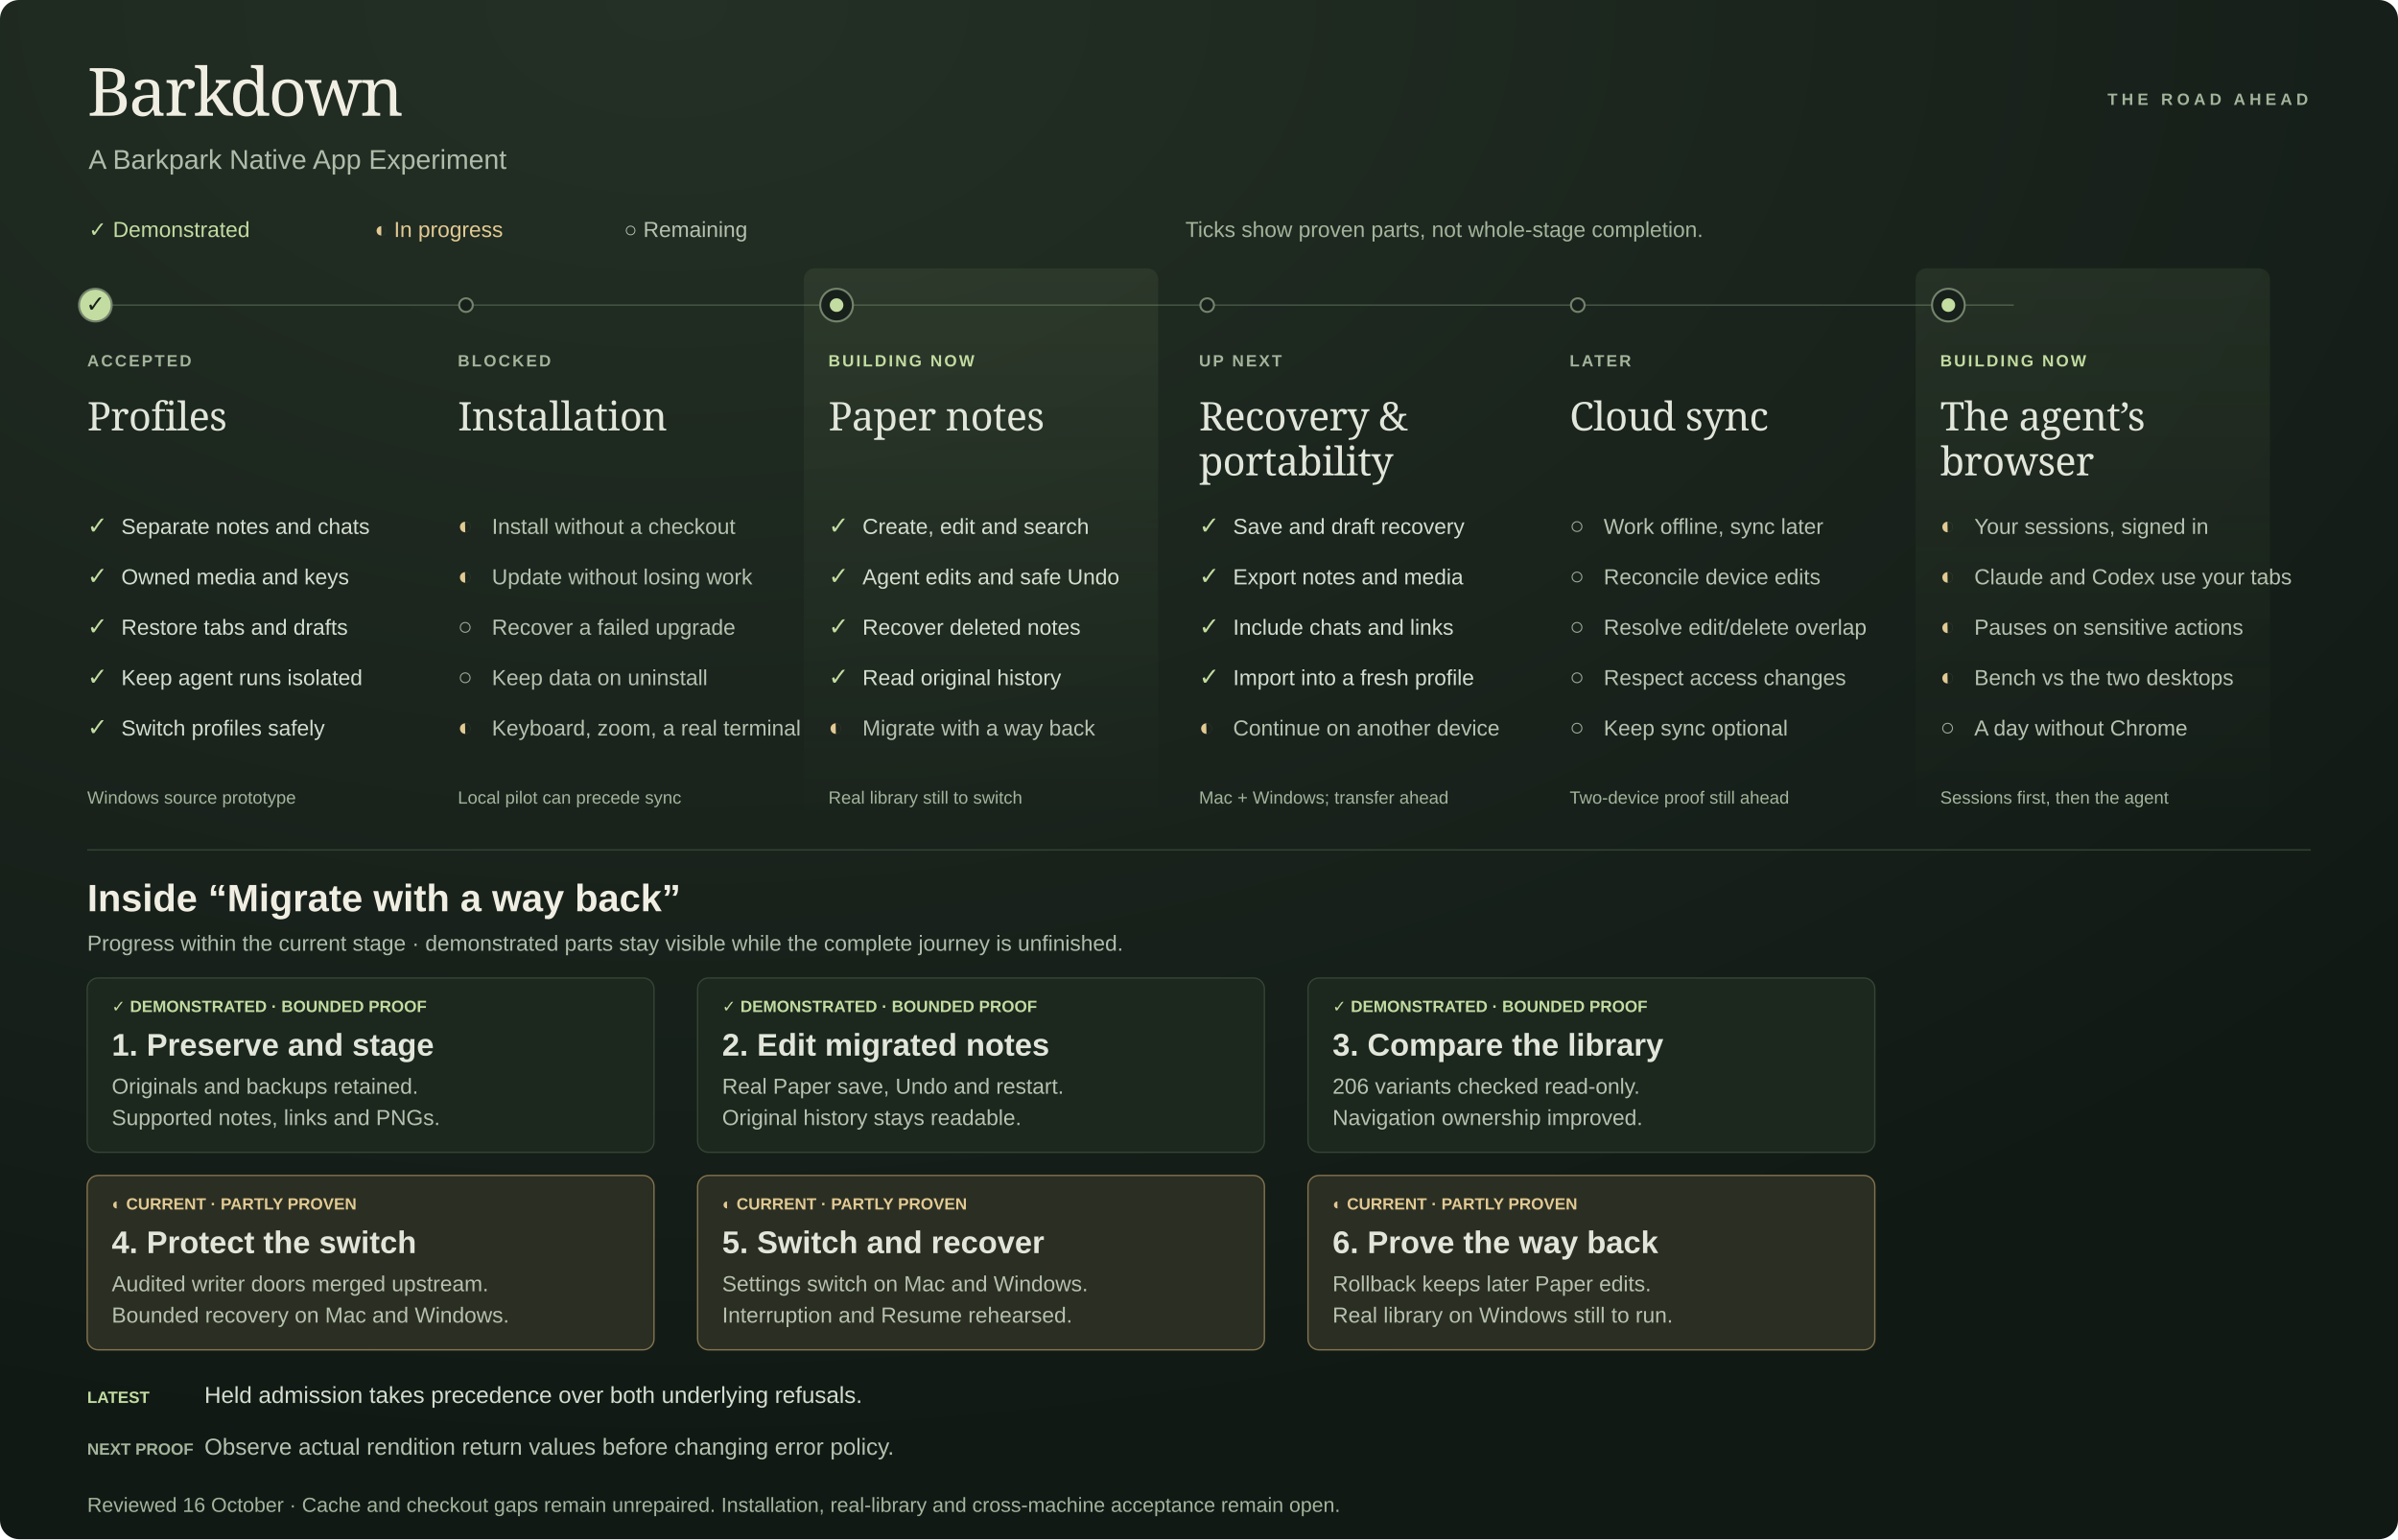
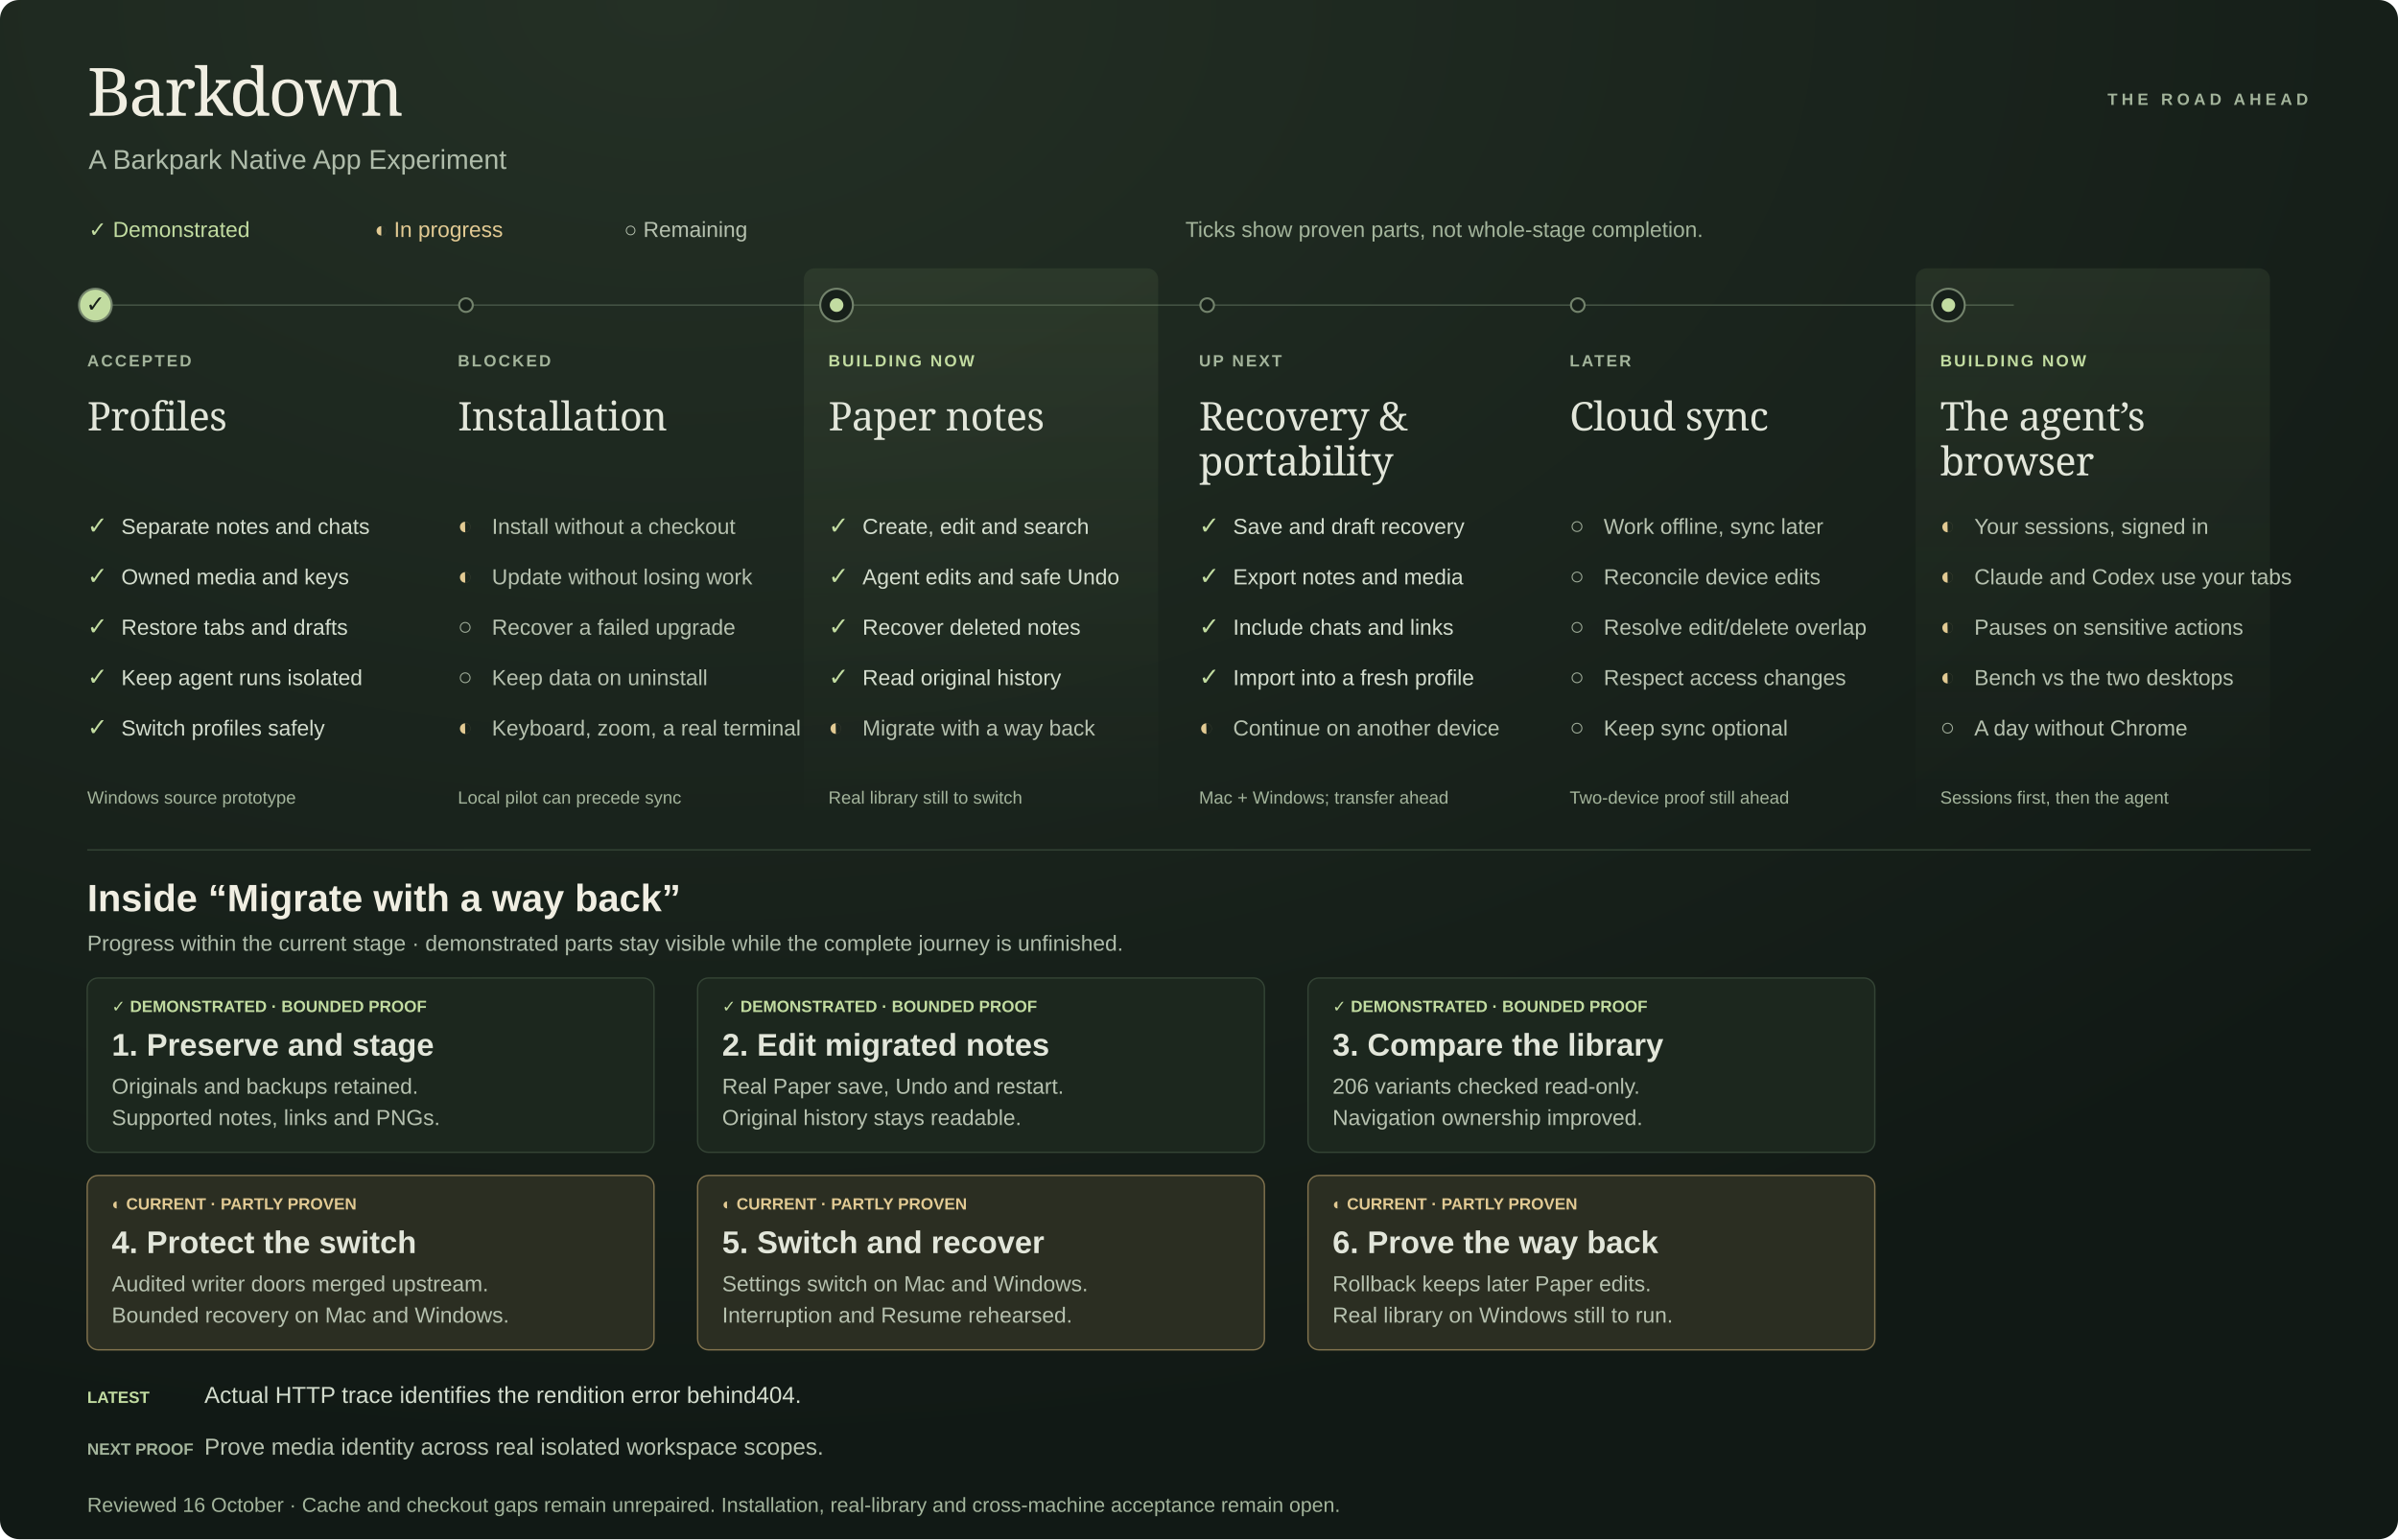
<svg xmlns="http://www.w3.org/2000/svg" width="1760" height="1130" viewBox="0 0 1760 1130" role="img" aria-labelledby="title desc">
  <defs>
    <radialGradient id="background" cx="28%" cy="0%" r="95%">
      <stop stop-color="#243025" />
      <stop offset="1" stop-color="#111915" />
    </radialGradient>
    <linearGradient id="focus" x2="0" y2="1">
      <stop stop-color="#a9c787" stop-opacity=".09" />
      <stop offset="1" stop-color="#a9c787" stop-opacity="0" />
    </linearGradient>
  </defs>
  <g font-family="Segoe UI, Arial, sans-serif">
    <rect width="1760" height="1130" rx="14" fill="url(#background)" />
    <text x="64" y="85" font-family="Georgia, serif" font-size="49" letter-spacing="-1.5" fill="#f0eee2">Barkdown</text>
    <text x="65" y="124" font-size="20" fill="#afbcaa" font-weight="400">A Barkpark Native App Experiment</text>
    <text x="1694" y="77" text-anchor="end" font-size="12" font-weight="600" letter-spacing="3" fill="#a3b49b">THE ROAD AHEAD</text>
    <text x="65" y="174" font-size="16" fill="#c2dca1" font-weight="400">✓  Demonstrated</text>
    <text x="275" y="174" font-size="16" fill="#e2ca93" font-weight="400">◐  In progress</text>
    <text x="458" y="174" font-size="16" fill="#b6c1af" font-weight="400">○  Remaining</text>
    <text x="870" y="174" font-size="16" fill="#a3b49b" font-weight="400">Ticks show proven parts, not whole-stage completion.</text>
    <path d="M70 224H1478" stroke="#475747" stroke-width="1" />
    <g data-phase="P1">
      <circle cx="70" cy="224" r="12" fill="#c2dca1" stroke="#73836c" stroke-width="1.5" />
      <text x="63" y="229" font-size="17" fill="#17201a" font-weight="600">✓</text>
      <text x="64" y="269" font-size="12" letter-spacing="1.5" font-weight="600" fill="#a3b49b">ACCEPTED</text>
      <text x="64" y="316" dy="0" font-family="Georgia, serif" font-size="29" letter-spacing="-.4" fill="#e2e6da">Profiles</text>
      <text x="64" y="392" font-size="18" fill="#c2dca1" font-weight="600">✓</text>
      <text x="89" y="392" font-size="16" fill="#d4ddce" font-weight="400">Separate notes and chats</text>
      <text x="64" y="429" font-size="18" fill="#c2dca1" font-weight="600">✓</text>
      <text x="89" y="429" font-size="16" fill="#d4ddce" font-weight="400">Owned media and keys</text>
      <text x="64" y="466" font-size="18" fill="#c2dca1" font-weight="600">✓</text>
      <text x="89" y="466" font-size="16" fill="#d4ddce" font-weight="400">Restore tabs and drafts</text>
      <text x="64" y="503" font-size="18" fill="#c2dca1" font-weight="600">✓</text>
      <text x="89" y="503" font-size="16" fill="#d4ddce" font-weight="400">Keep agent runs isolated</text>
      <text x="64" y="540" font-size="18" fill="#c2dca1" font-weight="600">✓</text>
      <text x="89" y="540" font-size="16" fill="#d4ddce" font-weight="400">Switch profiles safely</text>
      <text x="64" y="590" font-size="13" fill="#a3b49b" font-weight="400">Windows source prototype</text>
    </g>
    <g data-phase="P5">
      <circle cx="342" cy="224" r="5" fill="#17201a" stroke="#73836c" stroke-width="1.5" />
      <text x="336" y="269" font-size="12" letter-spacing="1.5" font-weight="600" fill="#a3b49b">BLOCKED</text>
      <text x="336" y="316" dy="0" font-family="Georgia, serif" font-size="29" letter-spacing="-.4" fill="#e2e6da">Installation</text>
      <text x="336" y="392" font-size="18" fill="#e2ca93" font-weight="600">◐</text>
      <text x="361" y="392" font-size="16" fill="#b6c1af" font-weight="400">Install without a checkout</text>
      <text x="336" y="429" font-size="18" fill="#e2ca93" font-weight="600">◐</text>
      <text x="361" y="429" font-size="16" fill="#b6c1af" font-weight="400">Update without losing work</text>
      <text x="336" y="466" font-size="18" fill="#9fac99" font-weight="600">○</text>
      <text x="361" y="466" font-size="16" fill="#b6c1af" font-weight="400">Recover a failed upgrade</text>
      <text x="336" y="503" font-size="18" fill="#9fac99" font-weight="600">○</text>
      <text x="361" y="503" font-size="16" fill="#b6c1af" font-weight="400">Keep data on uninstall</text>
      <text x="336" y="540" font-size="18" fill="#e2ca93" font-weight="600">◐</text>
      <text x="361" y="540" font-size="16" fill="#b6c1af" font-weight="400">Keyboard, zoom, a real terminal</text>
      <text x="336" y="590" font-size="13" fill="#a3b49b" font-weight="400">Local pilot can precede sync</text>
    </g>
    <g data-phase="P2">
      <rect x="590" y="197" width="260" height="410" rx="8" fill="url(#focus)" />
      <circle cx="614" cy="224" r="12" fill="#17201a" stroke="#73836c" stroke-width="1.5" />
      <circle cx="614" cy="224" r="5" fill="#c2dca1" />
      <text x="608" y="269" font-size="12" letter-spacing="1.5" font-weight="600" fill="#c2dca1">BUILDING NOW</text>
      <text x="608" y="316" dy="0" font-family="Georgia, serif" font-size="29" letter-spacing="-.4" fill="#e2e6da">Paper notes</text>
      <text x="608" y="392" font-size="18" fill="#c2dca1" font-weight="600">✓</text>
      <text x="633" y="392" font-size="16" fill="#d4ddce" font-weight="400">Create, edit and search</text>
      <text x="608" y="429" font-size="18" fill="#c2dca1" font-weight="600">✓</text>
      <text x="633" y="429" font-size="16" fill="#d4ddce" font-weight="400">Agent edits and safe Undo</text>
      <text x="608" y="466" font-size="18" fill="#c2dca1" font-weight="600">✓</text>
      <text x="633" y="466" font-size="16" fill="#d4ddce" font-weight="400">Recover deleted notes</text>
      <text x="608" y="503" font-size="18" fill="#c2dca1" font-weight="600">✓</text>
      <text x="633" y="503" font-size="16" fill="#d4ddce" font-weight="400">Read original history</text>
      <text x="608" y="540" font-size="18" fill="#e2ca93" font-weight="600">◐</text>
      <text x="633" y="540" font-size="16" fill="#b6c1af" font-weight="400">Migrate with a way back</text>
      <text x="608" y="590" font-size="13" fill="#a3b49b" font-weight="400">Real library still to switch</text>
    </g>
    <g data-phase="P3">
      <circle cx="886" cy="224" r="5" fill="#17201a" stroke="#73836c" stroke-width="1.5" />
      <text x="880" y="269" font-size="12" letter-spacing="1.5" font-weight="600" fill="#a3b49b">UP NEXT</text>
      <text x="880" y="316" dy="0" font-family="Georgia, serif" font-size="29" letter-spacing="-.4" fill="#e2e6da">Recovery &amp;</text>
      <text x="880" y="316" dy="33" font-family="Georgia, serif" font-size="29" letter-spacing="-.4" fill="#e2e6da">portability</text>
      <text x="880" y="392" font-size="18" fill="#c2dca1" font-weight="600">✓</text>
      <text x="905" y="392" font-size="16" fill="#d4ddce" font-weight="400">Save and draft recovery</text>
      <text x="880" y="429" font-size="18" fill="#c2dca1" font-weight="600">✓</text>
      <text x="905" y="429" font-size="16" fill="#d4ddce" font-weight="400">Export notes and media</text>
      <text x="880" y="466" font-size="18" fill="#c2dca1" font-weight="600">✓</text>
      <text x="905" y="466" font-size="16" fill="#d4ddce" font-weight="400">Include chats and links</text>
      <text x="880" y="503" font-size="18" fill="#c2dca1" font-weight="600">✓</text>
      <text x="905" y="503" font-size="16" fill="#d4ddce" font-weight="400">Import into a fresh profile</text>
      <text x="880" y="540" font-size="18" fill="#e2ca93" font-weight="600">◐</text>
      <text x="905" y="540" font-size="16" fill="#b6c1af" font-weight="400">Continue on another device</text>
      <text x="880" y="590" font-size="13" fill="#a3b49b" font-weight="400">Mac + Windows; transfer ahead</text>
    </g>
    <g data-phase="P4">
      <circle cx="1158" cy="224" r="5" fill="#17201a" stroke="#73836c" stroke-width="1.5" />
      <text x="1152" y="269" font-size="12" letter-spacing="1.5" font-weight="600" fill="#a3b49b">LATER</text>
      <text x="1152" y="316" dy="0" font-family="Georgia, serif" font-size="29" letter-spacing="-.4" fill="#e2e6da">Cloud sync</text>
      <text x="1152" y="392" font-size="18" fill="#9fac99" font-weight="600">○</text>
      <text x="1177" y="392" font-size="16" fill="#b6c1af" font-weight="400">Work offline, sync later</text>
      <text x="1152" y="429" font-size="18" fill="#9fac99" font-weight="600">○</text>
      <text x="1177" y="429" font-size="16" fill="#b6c1af" font-weight="400">Reconcile device edits</text>
      <text x="1152" y="466" font-size="18" fill="#9fac99" font-weight="600">○</text>
      <text x="1177" y="466" font-size="16" fill="#b6c1af" font-weight="400">Resolve edit/delete overlap</text>
      <text x="1152" y="503" font-size="18" fill="#9fac99" font-weight="600">○</text>
      <text x="1177" y="503" font-size="16" fill="#b6c1af" font-weight="400">Respect access changes</text>
      <text x="1152" y="540" font-size="18" fill="#9fac99" font-weight="600">○</text>
      <text x="1177" y="540" font-size="16" fill="#b6c1af" font-weight="400">Keep sync optional</text>
      <text x="1152" y="590" font-size="13" fill="#a3b49b" font-weight="400">Two-device proof still ahead</text>
    </g>
    <g data-phase="P6">
      <rect x="1406" y="197" width="260" height="410" rx="8" fill="url(#focus)" />
      <circle cx="1430" cy="224" r="12" fill="#17201a" stroke="#73836c" stroke-width="1.5" />
      <circle cx="1430" cy="224" r="5" fill="#c2dca1" />
      <text x="1424" y="269" font-size="12" letter-spacing="1.5" font-weight="600" fill="#c2dca1">BUILDING NOW</text>
      <text x="1424" y="316" dy="0" font-family="Georgia, serif" font-size="29" letter-spacing="-.4" fill="#e2e6da">The agent’s</text>
      <text x="1424" y="316" dy="33" font-family="Georgia, serif" font-size="29" letter-spacing="-.4" fill="#e2e6da">browser</text>
      <text x="1424" y="392" font-size="18" fill="#e2ca93" font-weight="600">◐</text>
      <text x="1449" y="392" font-size="16" fill="#b6c1af" font-weight="400">Your sessions, signed in</text>
      <text x="1424" y="429" font-size="18" fill="#e2ca93" font-weight="600">◐</text>
      <text x="1449" y="429" font-size="16" fill="#b6c1af" font-weight="400">Claude and Codex use your tabs</text>
      <text x="1424" y="466" font-size="18" fill="#e2ca93" font-weight="600">◐</text>
      <text x="1449" y="466" font-size="16" fill="#b6c1af" font-weight="400">Pauses on sensitive actions</text>
      <text x="1424" y="503" font-size="18" fill="#e2ca93" font-weight="600">◐</text>
      <text x="1449" y="503" font-size="16" fill="#b6c1af" font-weight="400">Bench vs the two desktops</text>
      <text x="1424" y="540" font-size="18" fill="#9fac99" font-weight="600">○</text>
      <text x="1449" y="540" font-size="16" fill="#b6c1af" font-weight="400">A day without Chrome</text>
      <text x="1424" y="590" font-size="13" fill="#a3b49b" font-weight="400">Sessions first, then the agent</text>
    </g>
    <path d="M64 624H1696" stroke="#344435" />
    <text x="64" y="669" font-size="28" fill="#f0eee2" font-weight="600">Inside “Migrate with a way back”</text>
    <text x="64" y="698" font-size="16" fill="#afbcaa" font-weight="400">Progress within the current stage · demonstrated parts stay visible while the complete journey is unfinished.</text>
    <g data-migration-step="1">
      <rect x="64" y="718" width="416" height="128" rx="8" fill="#1c271e" stroke="#344435" />
      <text x="82" y="743" font-size="12" fill="#c2dca1" font-weight="600">✓  DEMONSTRATED · BOUNDED PROOF</text>
      <text x="82" y="775" font-size="23" fill="#e2e6da" font-weight="600">1. Preserve and stage</text>
      <text x="82" y="803" font-size="16" fill="#b6c1af" font-weight="400">Originals and backups retained.</text>
      <text x="82" y="826" font-size="16" fill="#b6c1af" font-weight="400">Supported notes, links and PNGs.</text>
    </g>
    <g data-migration-step="2">
      <rect x="512" y="718" width="416" height="128" rx="8" fill="#1c271e" stroke="#344435" />
      <text x="530" y="743" font-size="12" fill="#c2dca1" font-weight="600">✓  DEMONSTRATED · BOUNDED PROOF</text>
      <text x="530" y="775" font-size="23" fill="#e2e6da" font-weight="600">2. Edit migrated notes</text>
      <text x="530" y="803" font-size="16" fill="#b6c1af" font-weight="400">Real Paper save, Undo and restart.</text>
      <text x="530" y="826" font-size="16" fill="#b6c1af" font-weight="400">Original history stays readable.</text>
    </g>
    <g data-migration-step="3">
      <rect x="960" y="718" width="416" height="128" rx="8" fill="#1c271e" stroke="#344435" />
      <text x="978" y="743" font-size="12" fill="#c2dca1" font-weight="600">✓  DEMONSTRATED · BOUNDED PROOF</text>
      <text x="978" y="775" font-size="23" fill="#e2e6da" font-weight="600">3. Compare the library</text>
      <text x="978" y="803" font-size="16" fill="#b6c1af" font-weight="400">206 variants checked read-only.</text>
      <text x="978" y="826" font-size="16" fill="#b6c1af" font-weight="400">Navigation ownership improved.</text>
    </g>
    <g data-migration-step="4">
      <rect x="64" y="863" width="416" height="128" rx="8" fill="#2b2e22" stroke="#82734e" />
      <text x="82" y="888" font-size="12" fill="#e2ca93" font-weight="600">◐  CURRENT · PARTLY PROVEN</text>
      <text x="82" y="920" font-size="23" fill="#e2e6da" font-weight="600">4. Protect the switch</text>
      <text x="82" y="948" font-size="16" fill="#b6c1af" font-weight="400">Audited writer doors merged upstream.</text>
      <text x="82" y="971" font-size="16" fill="#b6c1af" font-weight="400">Bounded recovery on Mac and Windows.</text>
    </g>
    <g data-migration-step="5">
      <rect x="512" y="863" width="416" height="128" rx="8" fill="#2b2e22" stroke="#82734e" />
      <text x="530" y="888" font-size="12" fill="#e2ca93" font-weight="600">◐  CURRENT · PARTLY PROVEN</text>
      <text x="530" y="920" font-size="23" fill="#e2e6da" font-weight="600">5. Switch and recover</text>
      <text x="530" y="948" font-size="16" fill="#b6c1af" font-weight="400">Settings switch on Mac and Windows.</text>
      <text x="530" y="971" font-size="16" fill="#b6c1af" font-weight="400">Interruption and Resume rehearsed.</text>
    </g>
    <g data-migration-step="6">
      <rect x="960" y="863" width="416" height="128" rx="8" fill="#2b2e22" stroke="#82734e" />
      <text x="978" y="888" font-size="12" fill="#e2ca93" font-weight="600">◐  CURRENT · PARTLY PROVEN</text>
      <text x="978" y="920" font-size="23" fill="#e2e6da" font-weight="600">6. Prove the way back</text>
      <text x="978" y="948" font-size="16" fill="#b6c1af" font-weight="400">Rollback keeps later Paper edits.</text>
      <text x="978" y="971" font-size="16" fill="#b6c1af" font-weight="400">Real library on Windows still to run.</text>
    </g>
    <text x="64" y="1030" font-size="12" fill="#c2dca1" font-weight="600">LATEST</text>
-     <text x="150" y="1030" font-size="17" fill="#d4ddce" font-weight="400">Held admission takes precedence over both underlying refusals.</text>
+     <text x="150" y="1030" font-size="17" fill="#d4ddce" font-weight="400">Actual HTTP trace identifies the rendition error behind404.</text>
    <text x="64" y="1068" font-size="12" fill="#a3b49b" font-weight="600">NEXT PROOF</text>
-     <text x="150" y="1068" font-size="17" fill="#b6c1af" font-weight="400">Observe actual rendition return values before changing error policy.</text>
+     <text x="150" y="1068" font-size="17" fill="#b6c1af" font-weight="400">Prove media identity across real isolated workspace scopes.</text>
    <text x="64" y="1110" font-size="15" fill="#a3b49b" font-weight="400">Reviewed 16 October · Cache and checkout gaps remain unrepaired. Installation, real-library and cross-machine acceptance remain open.</text>
  </g>
</svg>
